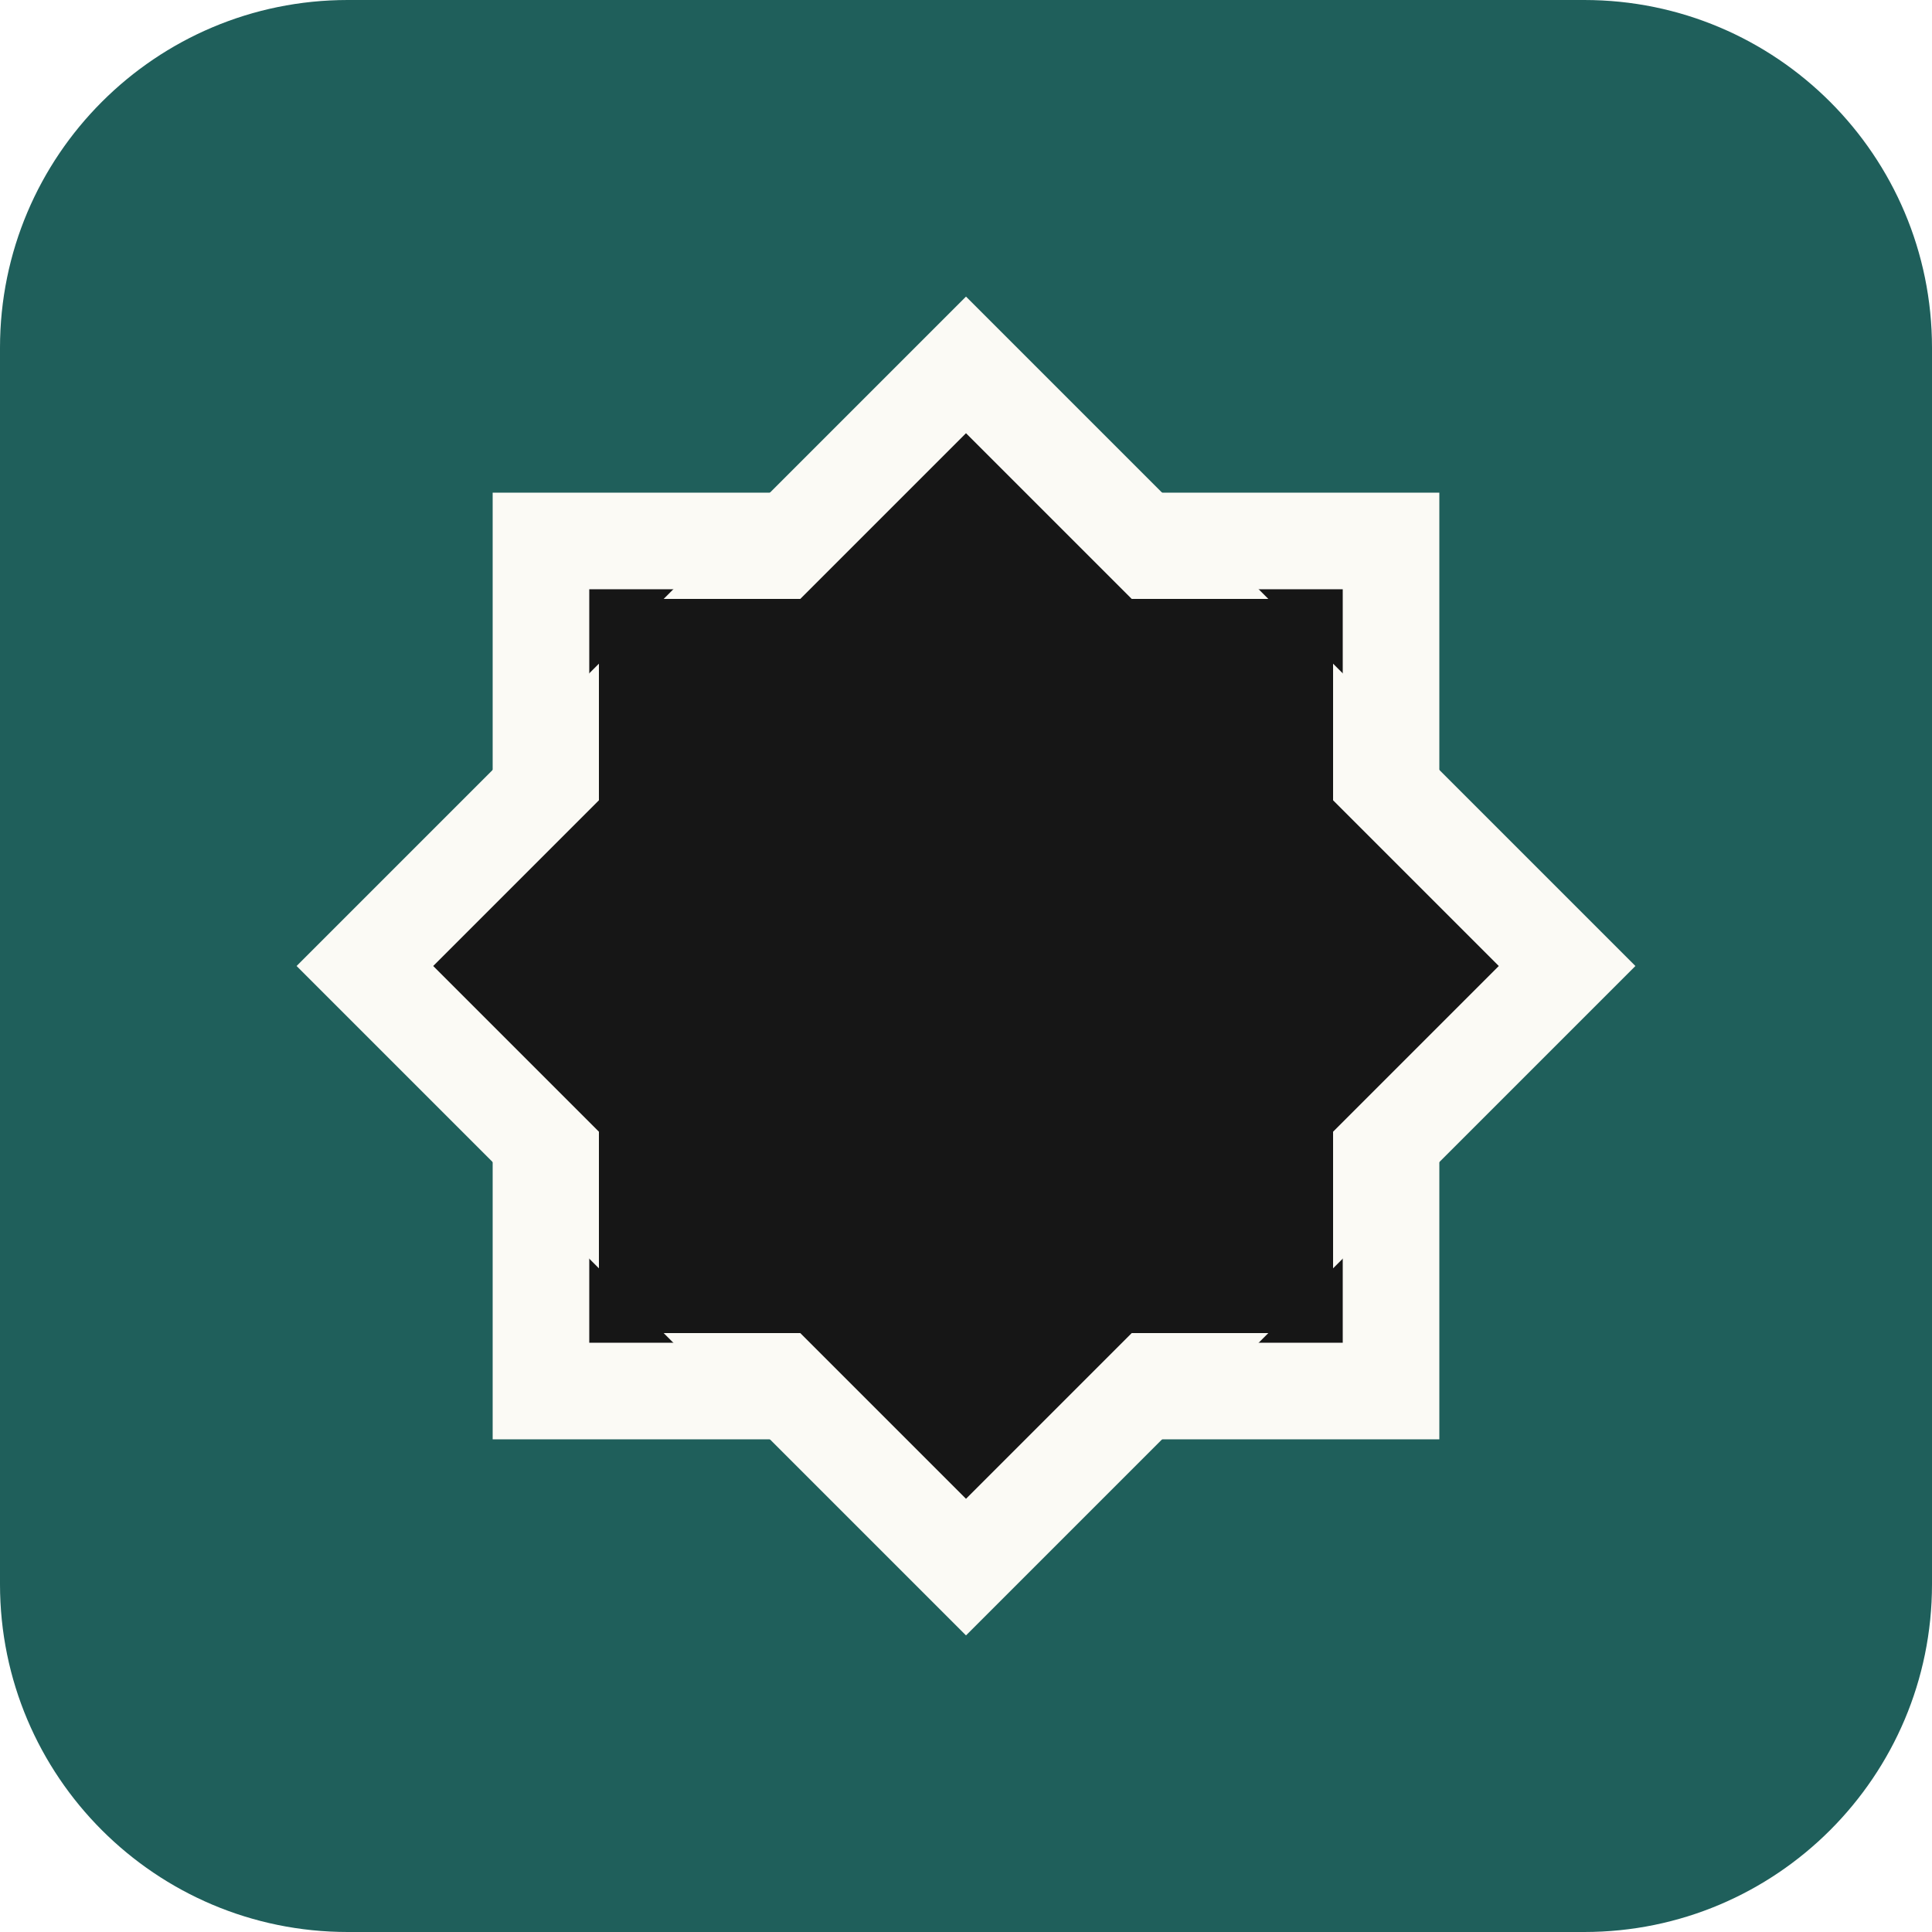
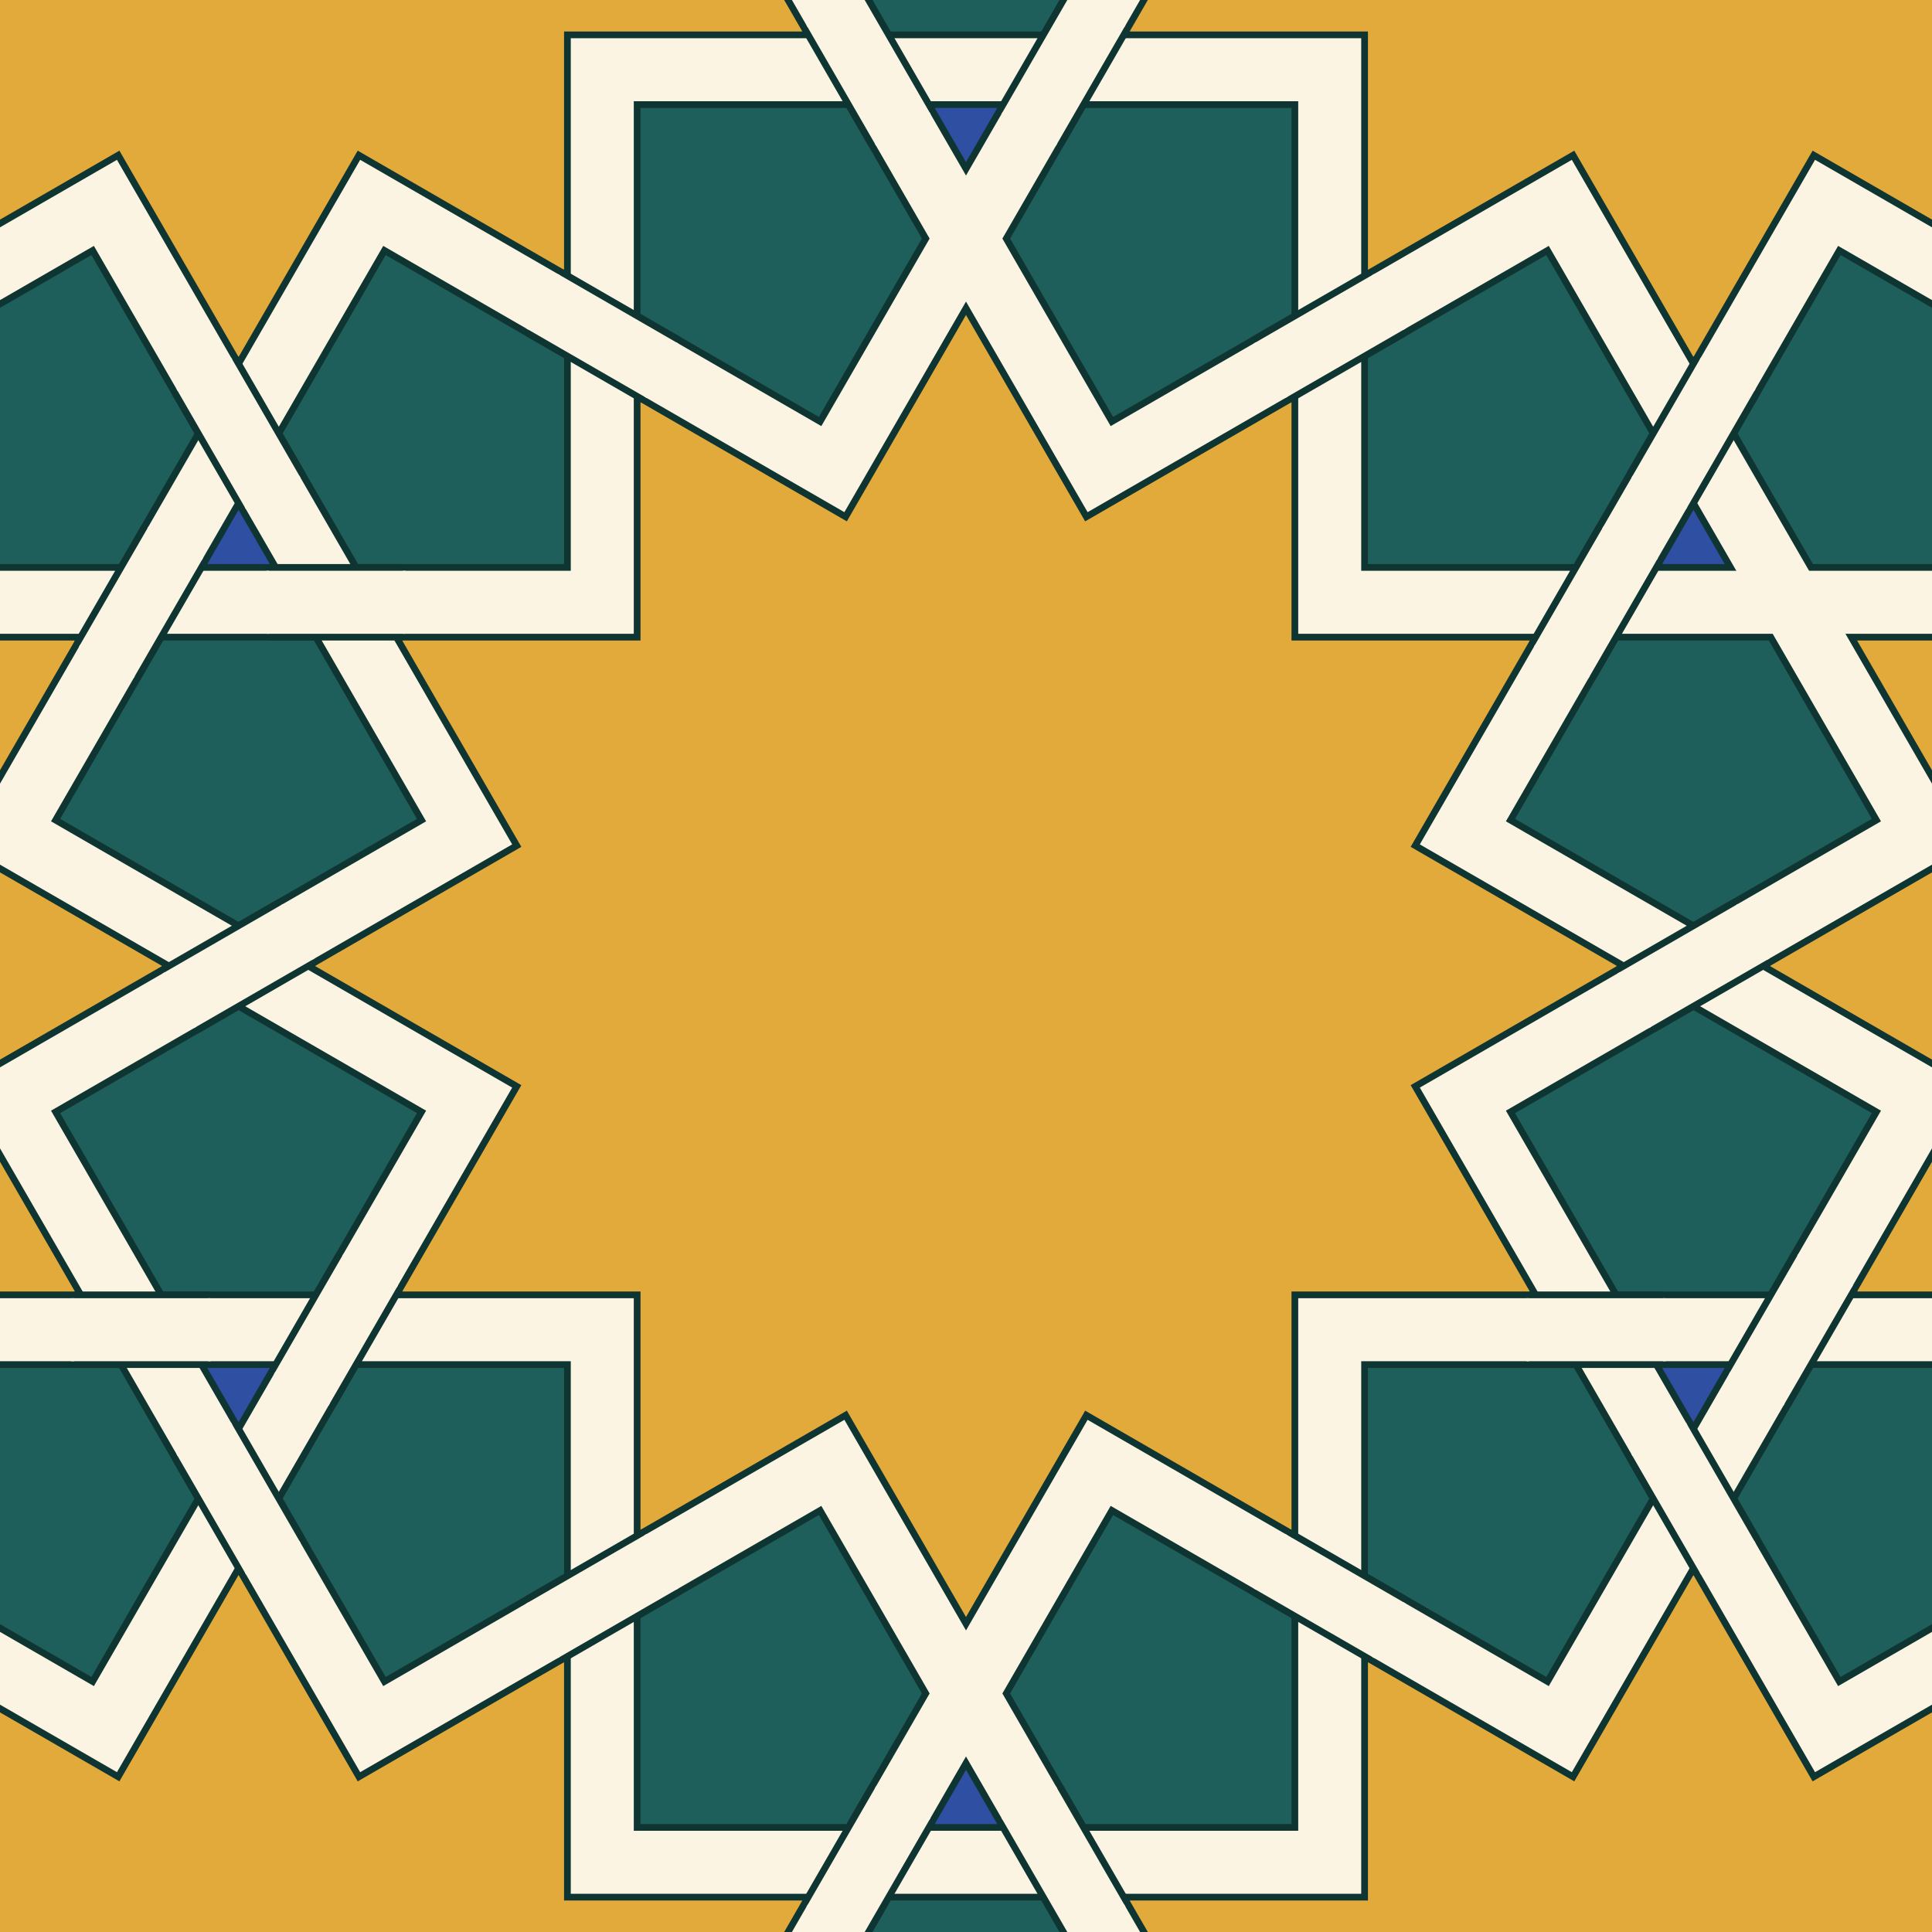
- <svg xmlns="http://www.w3.org/2000/svg" viewBox="0 0 100 100">
-   <rect width="100" height="100" rx="18" fill="#1f5f5b" />
-   <g transform="translate(50 50)" fill="#161616" stroke="#fbfaf5" stroke-width="5" stroke-linejoin="miter">
-     <rect x="-22" y="-22" width="44" height="44" />
-     <rect x="-22" y="-22" width="44" height="44" transform="rotate(45)" />
-   </g>
-   <g transform="translate(50 50)" fill="#161616">
-     <rect x="-19" y="-19" width="38" height="38" />
-     <rect x="-19" y="-19" width="38" height="38" transform="rotate(45)" />
+ <svg xmlns="http://www.w3.org/2000/svg" viewBox="-11.5 -11.5 23 23" width="1024" height="1024" preserveAspectRatio="xMidYMid meet">
+   <defs>
+     <clipPath id="lz1clip">
+       <rect x="-11.5" y="-11.5" width="23" height="23" />
+     </clipPath>
+   </defs>
+   <g clip-path="url(#lz1clip)">
+     <rect x="-11.5" y="-11.5" width="23" height="23" fill="#fbf4e2" />
+     <g>
+       <polygon data-i="0" points="-14.575,-16.585 -16.16,-19.33 -12.99,-19.33 -12.99,-22.5 -10.245,-20.915 -8.66,-23.66 -7.075,-20.915 -4.33,-22.5 -4.33,-19.33 -1.16,-19.33 -2.745,-16.585 0,-15 -2.745,-13.415 -1.16,-10.67 -4.33,-10.67 -4.33,-7.5 -7.075,-9.085 -8.66,-6.34 -10.245,-9.085 -12.99,-7.5 -12.99,-10.67 -16.16,-10.67 -14.575,-13.415 -17.32,-15" fill="#e2a93b" stroke="#e2a93b" stroke-width="0.02" />
+       <polygon data-i="1" points="-10.245,-9.085 -8.66,-6.34 -9.82,-4.33 -12.99,-4.33 -12.99,-7.5" fill="#1f5f5b" stroke="#1f5f5b" stroke-width="0.02" />
+       <polygon data-i="2" points="-8.66,-6.34 -7.5,-4.33 -9.82,-4.33" fill="#2f4fa3" stroke="#2f4fa3" stroke-width="0.02" />
+       <polygon data-i="3" points="-7.5,-4.33 -8.66,-6.34 -7.075,-9.085 -4.33,-7.5 -4.33,-4.33" fill="#1f5f5b" stroke="#1f5f5b" stroke-width="0.02" />
+       <polygon data-i="4" points="-7.5,-4.33 -5.915,-1.585 -8.66,0 -11.405,-1.585 -9.82,-4.33" fill="#1f5f5b" stroke="#1f5f5b" stroke-width="0.02" />
+       <polygon data-i="5" points="-1.16,-10.67 0,-8.66 -1.585,-5.915 -4.33,-7.5 -4.33,-10.67" fill="#1f5f5b" stroke="#1f5f5b" stroke-width="0.02" />
+       <polygon data-i="7" points="-23.236,-1.585 -24.82,-4.33 -21.651,-4.33 -21.651,-7.5 -18.905,-5.915 -17.32,-8.66 -15.736,-5.915 -12.99,-7.5 -12.99,-4.33 -9.82,-4.33 -11.405,-1.585 -8.66,0 -11.405,1.585 -9.82,4.33 -12.99,4.33 -12.99,7.5 -15.736,5.915 -17.32,8.66 -18.905,5.915 -21.651,7.5 -21.651,4.33 -24.82,4.33 -23.236,1.585 -25.981,0" fill="#e2a93b" stroke="#e2a93b" stroke-width="0.02" />
+       <polygon data-i="9" points="-14.575,13.415 -16.16,10.67 -12.99,10.67 -12.99,7.5 -10.245,9.085 -8.66,6.34 -7.075,9.085 -4.33,7.5 -4.33,10.67 -1.16,10.67 -2.745,13.415 0,15 -2.745,16.585 -1.16,19.33 -4.33,19.33 -4.33,22.5 -7.075,20.915 -8.66,23.66 -10.245,20.915 -12.99,22.5 -12.99,19.33 -16.16,19.33 -14.575,16.585 -17.32,15" fill="#e2a93b" stroke="#e2a93b" stroke-width="0.02" />
+       <polygon data-i="10" points="-9.82,4.33 -11.405,1.585 -8.66,0 -5.915,1.585 -7.5,4.33" fill="#1f5f5b" stroke="#1f5f5b" stroke-width="0.02" />
+       <polygon data-i="11" points="-9.82,4.33 -8.66,6.34 -10.245,9.085 -12.99,7.5 -12.99,4.33" fill="#1f5f5b" stroke="#1f5f5b" stroke-width="0.02" />
+       <polygon data-i="12" points="-8.66,6.34 -9.82,4.33 -7.5,4.33" fill="#2f4fa3" stroke="#2f4fa3" stroke-width="0.02" />
+       <polygon data-i="13" points="-7.075,9.085 -8.66,6.34 -7.5,4.33 -4.33,4.33 -4.33,7.5" fill="#1f5f5b" stroke="#1f5f5b" stroke-width="0.02" />
+       <polygon data-i="14" points="-1.585,5.915 0,8.66 -1.16,10.67 -4.33,10.67 -4.33,7.5" fill="#1f5f5b" stroke="#1f5f5b" stroke-width="0.02" />
+       <polygon data-i="15" points="2.745,-16.585 1.16,-19.33 4.33,-19.33 4.33,-22.5 7.075,-20.915 8.66,-23.66 10.245,-20.915 12.99,-22.5 12.99,-19.33 16.16,-19.33 14.575,-16.585 17.32,-15 14.575,-13.415 16.16,-10.67 12.99,-10.67 12.99,-7.5 10.245,-9.085 8.66,-6.34 7.075,-9.085 4.33,-7.5 4.33,-10.67 1.16,-10.67 2.745,-13.415 0,-15" fill="#e2a93b" stroke="#e2a93b" stroke-width="0.02" />
+       <polygon data-i="16" points="7.075,-9.085 8.66,-6.34 7.5,-4.33 4.33,-4.33 4.33,-7.5" fill="#1f5f5b" stroke="#1f5f5b" stroke-width="0.02" />
+       <polygon data-i="17" points="8.66,-6.34 9.82,-4.33 7.5,-4.33" fill="#2f4fa3" stroke="#2f4fa3" stroke-width="0.02" />
+       <polygon data-i="18" points="9.82,-4.33 8.66,-6.34 10.245,-9.085 12.99,-7.5 12.99,-4.33" fill="#1f5f5b" stroke="#1f5f5b" stroke-width="0.02" />
+       <polygon data-i="19" points="9.82,-4.33 11.405,-1.585 8.66,0 5.915,-1.585 7.5,-4.33" fill="#1f5f5b" stroke="#1f5f5b" stroke-width="0.02" />
+       <polygon data-i="21" points="-1.16,-10.67 -2.745,-13.415 0,-15 2.745,-13.415 1.16,-10.67" fill="#1f5f5b" stroke="#1f5f5b" stroke-width="0.02" />
+       <polygon data-i="22" points="0,-8.66 -1.16,-10.67 1.16,-10.67" fill="#2f4fa3" stroke="#2f4fa3" stroke-width="0.02" />
+       <polygon data-i="23" points="1.585,-5.915 0,-8.66 1.16,-10.67 4.33,-10.67 4.33,-7.5" fill="#1f5f5b" stroke="#1f5f5b" stroke-width="0.02" />
+       <polygon data-i="24" points="-5.915,-1.585 -7.5,-4.33 -4.33,-4.33 -4.33,-7.5 -1.585,-5.915 0,-8.66 1.585,-5.915 4.33,-7.5 4.33,-4.33 7.5,-4.33 5.915,-1.585 8.66,0 5.915,1.585 7.5,4.33 4.33,4.33 4.33,7.5 1.585,5.915 0,8.66 -1.585,5.915 -4.33,7.5 -4.33,4.33 -7.5,4.33 -5.915,1.585 -8.66,0" fill="#e2a93b" stroke="#e2a93b" stroke-width="0.02" />
+       <polygon data-i="25" points="0,8.66 1.16,10.67 -1.16,10.67" fill="#2f4fa3" stroke="#2f4fa3" stroke-width="0.02" />
+       <polygon data-i="26" points="1.16,10.67 0,8.66 1.585,5.915 4.33,7.5 4.33,10.67" fill="#1f5f5b" stroke="#1f5f5b" stroke-width="0.02" />
+       <polygon data-i="27" points="1.16,10.67 2.745,13.415 0,15 -2.745,13.415 -1.16,10.67" fill="#1f5f5b" stroke="#1f5f5b" stroke-width="0.02" />
+       <polygon data-i="28" points="2.745,13.415 1.16,10.67 4.33,10.67 4.33,7.5 7.075,9.085 8.66,6.34 10.245,9.085 12.99,7.5 12.99,10.67 16.16,10.67 14.575,13.415 17.32,15 14.575,16.585 16.16,19.33 12.99,19.33 12.99,22.5 10.245,20.915 8.66,23.66 7.075,20.915 4.33,22.5 4.33,19.33 1.16,19.33 2.745,16.585 0,15" fill="#e2a93b" stroke="#e2a93b" stroke-width="0.02" />
+       <polygon data-i="29" points="7.5,4.33 5.915,1.585 8.66,0 11.405,1.585 9.82,4.33" fill="#1f5f5b" stroke="#1f5f5b" stroke-width="0.02" />
+       <polygon data-i="30" points="7.5,4.33 8.66,6.34 7.075,9.085 4.33,7.5 4.33,4.33" fill="#1f5f5b" stroke="#1f5f5b" stroke-width="0.02" />
+       <polygon data-i="31" points="8.66,6.34 7.5,4.33 9.82,4.33" fill="#2f4fa3" stroke="#2f4fa3" stroke-width="0.02" />
+       <polygon data-i="32" points="10.245,9.085 8.66,6.34 9.82,4.33 12.99,4.33 12.99,7.5" fill="#1f5f5b" stroke="#1f5f5b" stroke-width="0.02" />
+       <polygon data-i="34" points="11.405,-1.585 9.82,-4.33 12.99,-4.33 12.99,-7.5 15.736,-5.915 17.32,-8.66 18.905,-5.915 21.651,-7.5 21.651,-4.33 24.82,-4.33 23.236,-1.585 25.981,0 23.236,1.585 24.82,4.33 21.651,4.33 21.651,7.5 18.905,5.915 17.32,8.66 15.736,5.915 12.99,7.5 12.99,4.33 9.82,4.33 11.405,1.585 8.66,0" fill="#e2a93b" stroke="#e2a93b" stroke-width="0.02" />
+     </g>
+     <g pointer-events="none">
+       <path d="M-15.736,-5.915L-12.99,-7.5L-10.245,-9.085L-8.66,-6.34L-7.5,-4.33L-5.915,-1.585L-8.66,0L-11.405,1.585L-9.82,4.33L-8.66,6.34L-7.075,9.085L-4.33,7.5L-1.585,5.915L0,8.66L1.16,10.67L2.745,13.415L0,15L-2.745,13.415L-1.16,10.67L0,8.66L1.585,5.915L4.33,7.5L7.075,9.085L8.66,6.34L9.82,4.33L11.405,1.585L8.66,0L5.915,-1.585L7.5,-4.33L8.66,-6.34L10.245,-9.085L12.99,-7.5L15.736,-5.915" fill="none" stroke-linejoin="miter" stroke-miterlimit="8" stroke="#0f3532" stroke-width="0.91" />
+       <path d="M-15.736,5.915L-12.99,7.5L-10.245,9.085L-8.66,6.34L-7.5,4.33L-5.915,1.585L-8.66,0L-11.405,-1.585L-9.82,-4.33L-8.66,-6.34L-7.075,-9.085L-4.33,-7.5L-1.585,-5.915L0,-8.66L1.16,-10.67L2.745,-13.415L0,-15L-2.745,-13.415L-1.16,-10.67L0,-8.66L1.585,-5.915L4.33,-7.5L7.075,-9.085L8.66,-6.34L9.82,-4.33L11.405,-1.585L8.66,0L5.915,1.585L7.5,4.33L8.66,6.34L10.245,9.085L12.99,7.5L15.736,5.915" fill="none" stroke-linejoin="miter" stroke-miterlimit="8" stroke="#0f3532" stroke-width="0.91" />
+       <path d="M16.16,-10.67L12.99,-10.67L12.99,-7.5L12.99,-4.33L9.82,-4.33L7.5,-4.33L4.33,-4.33L4.33,-7.5L4.33,-10.67L1.16,-10.67L-1.16,-10.67L-4.33,-10.67L-4.33,-7.5L-4.33,-4.33L-7.5,-4.33L-9.82,-4.33L-12.99,-4.33L-12.99,-7.5L-12.99,-10.67L-16.16,-10.67" fill="none" stroke-linejoin="miter" stroke-miterlimit="8" stroke="#0f3532" stroke-width="0.91" />
+       <path d="M-16.16,10.67L-12.99,10.67L-12.99,7.5L-12.99,4.33L-9.82,4.33L-7.5,4.33L-4.33,4.33L-4.33,7.5L-4.33,10.67L-1.16,10.67L1.16,10.67L4.33,10.67L4.33,7.5L4.33,4.33L7.5,4.33L9.82,4.33L12.99,4.33L12.99,7.5L12.99,10.67L16.16,10.67" fill="none" stroke-linejoin="miter" stroke-miterlimit="8" stroke="#0f3532" stroke-width="0.91" />
+       <path d="M-15.736,-5.915L-12.99,-7.5L-10.245,-9.085L-8.66,-6.34L-7.5,-4.33L-5.915,-1.585L-8.66,0L-11.405,1.585L-9.82,4.33L-8.66,6.34L-7.075,9.085L-4.33,7.5L-1.585,5.915L0,8.66L1.16,10.67L2.745,13.415L0,15L-2.745,13.415L-1.16,10.67L0,8.66L1.585,5.915L4.33,7.5L7.075,9.085L8.66,6.34L9.82,4.33L11.405,1.585L8.66,0L5.915,-1.585L7.5,-4.33L8.66,-6.34L10.245,-9.085L12.99,-7.5L15.736,-5.915" fill="none" stroke-linejoin="miter" stroke-miterlimit="8" stroke="#fbf4e2" stroke-width="0.75" />
+       <path d="M-15.736,5.915L-12.99,7.5L-10.245,9.085L-8.66,6.34L-7.5,4.33L-5.915,1.585L-8.66,0L-11.405,-1.585L-9.82,-4.33L-8.66,-6.34L-7.075,-9.085L-4.33,-7.5L-1.585,-5.915L0,-8.66L1.16,-10.67L2.745,-13.415L0,-15L-2.745,-13.415L-1.16,-10.67L0,-8.66L1.585,-5.915L4.33,-7.5L7.075,-9.085L8.66,-6.34L9.82,-4.33L11.405,-1.585L8.66,0L5.915,1.585L7.5,4.33L8.66,6.34L10.245,9.085L12.99,7.5L15.736,5.915" fill="none" stroke-linejoin="miter" stroke-miterlimit="8" stroke="#fbf4e2" stroke-width="0.75" />
+       <path d="M16.16,-10.67L12.99,-10.67L12.99,-7.5L12.99,-4.33L9.82,-4.33L7.5,-4.33L4.33,-4.33L4.33,-7.5L4.33,-10.67L1.16,-10.67L-1.16,-10.67L-4.33,-10.67L-4.33,-7.5L-4.33,-4.33L-7.5,-4.33L-9.82,-4.33L-12.99,-4.33L-12.99,-7.5L-12.99,-10.67L-16.16,-10.67" fill="none" stroke-linejoin="miter" stroke-miterlimit="8" stroke="#fbf4e2" stroke-width="0.75" />
+       <path d="M-16.16,10.67L-12.99,10.67L-12.99,7.5L-12.99,4.33L-9.82,4.33L-7.5,4.33L-4.33,4.33L-4.33,7.5L-4.33,10.67L-1.16,10.67L1.16,10.67L4.33,10.67L4.33,7.5L4.33,4.33L7.5,4.33L9.82,4.33L12.99,4.33L12.99,7.5L12.99,10.67L16.16,10.67" fill="none" stroke-linejoin="miter" stroke-miterlimit="8" stroke="#fbf4e2" stroke-width="0.75" />
+       <line x1="-12.99" y1="-6.702" x2="-12.99" y2="-8.298" stroke="#0f3532" stroke-width="0.91" />
+       <line x1="-12.99" y1="-6.672" x2="-12.99" y2="-8.328" stroke="#fbf4e2" stroke-width="0.75" />
+       <line x1="-9.059" y1="-7.031" x2="-8.261" y2="-5.649" stroke="#0f3532" stroke-width="0.91" />
+       <line x1="-9.074" y1="-7.057" x2="-8.246" y2="-5.623" stroke="#fbf4e2" stroke-width="0.75" />
+       <line x1="-6.702" y1="-4.33" x2="-8.298" y2="-4.33" stroke="#0f3532" stroke-width="0.91" />
+       <line x1="-6.672" y1="-4.33" x2="-8.328" y2="-4.33" stroke="#fbf4e2" stroke-width="0.75" />
+       <line x1="-7.969" y1="-0.399" x2="-9.351" y2="0.399" stroke="#0f3532" stroke-width="0.91" />
+       <line x1="-7.943" y1="-0.414" x2="-9.377" y2="0.414" stroke="#fbf4e2" stroke-width="0.75" />
+       <line x1="-10.619" y1="4.33" x2="-9.022" y2="4.33" stroke="#0f3532" stroke-width="0.91" />
+       <line x1="-10.649" y1="4.33" x2="-8.992" y2="4.33" stroke="#fbf4e2" stroke-width="0.75" />
+       <line x1="-9.059" y1="5.649" x2="-8.261" y2="7.031" stroke="#0f3532" stroke-width="0.91" />
+       <line x1="-9.074" y1="5.623" x2="-8.246" y2="7.057" stroke="#fbf4e2" stroke-width="0.75" />
+       <line x1="-5.021" y1="7.899" x2="-3.639" y2="7.101" stroke="#0f3532" stroke-width="0.91" />
+       <line x1="-5.047" y1="7.914" x2="-3.613" y2="7.086" stroke="#fbf4e2" stroke-width="0.75" />
+       <line x1="0.761" y1="9.979" x2="1.559" y2="11.361" stroke="#0f3532" stroke-width="0.91" />
+       <line x1="0.746" y1="9.953" x2="1.574" y2="11.387" stroke="#fbf4e2" stroke-width="0.75" />
+       <line x1="-1.559" y1="11.361" x2="-0.761" y2="9.979" stroke="#0f3532" stroke-width="0.91" />
+       <line x1="-1.574" y1="11.387" x2="-0.746" y2="9.953" stroke="#fbf4e2" stroke-width="0.75" />
+       <line x1="3.639" y1="7.101" x2="5.021" y2="7.899" stroke="#0f3532" stroke-width="0.91" />
+       <line x1="3.613" y1="7.086" x2="5.047" y2="7.914" stroke="#fbf4e2" stroke-width="0.75" />
+       <line x1="8.261" y1="5.649" x2="9.059" y2="7.031" stroke="#0f3532" stroke-width="0.91" />
+       <line x1="8.246" y1="5.623" x2="9.074" y2="7.057" stroke="#fbf4e2" stroke-width="0.75" />
+       <line x1="9.421" y1="5.021" x2="10.22" y2="3.639" stroke="#0f3532" stroke-width="0.91" />
+       <line x1="9.406" y1="5.047" x2="10.235" y2="3.613" stroke="#fbf4e2" stroke-width="0.75" />
+       <line x1="9.351" y1="-0.399" x2="7.969" y2="0.399" stroke="#0f3532" stroke-width="0.91" />
+       <line x1="9.377" y1="-0.414" x2="7.943" y2="0.414" stroke="#fbf4e2" stroke-width="0.75" />
+       <line x1="7.101" y1="-3.639" x2="7.899" y2="-5.021" stroke="#0f3532" stroke-width="0.91" />
+       <line x1="7.086" y1="-3.613" x2="7.914" y2="-5.047" stroke="#fbf4e2" stroke-width="0.75" />
+       <line x1="8.261" y1="-5.649" x2="9.059" y2="-7.031" stroke="#0f3532" stroke-width="0.91" />
+       <line x1="8.246" y1="-5.623" x2="9.074" y2="-7.057" stroke="#fbf4e2" stroke-width="0.75" />
+       <line x1="12.99" y1="-8.298" x2="12.99" y2="-6.702" stroke="#0f3532" stroke-width="0.91" />
+       <line x1="12.99" y1="-8.328" x2="12.99" y2="-6.672" stroke="#fbf4e2" stroke-width="0.75" />
+       <line x1="-13.682" y1="7.101" x2="-12.299" y2="7.899" stroke="#0f3532" stroke-width="0.91" />
+       <line x1="-13.708" y1="7.086" x2="-12.273" y2="7.914" stroke="#fbf4e2" stroke-width="0.75" />
+       <line x1="-7.899" y1="5.021" x2="-7.101" y2="3.639" stroke="#0f3532" stroke-width="0.91" />
+       <line x1="-7.914" y1="5.047" x2="-7.086" y2="3.613" stroke="#fbf4e2" stroke-width="0.75" />
+       <line x1="-10.22" y1="-3.639" x2="-9.421" y2="-5.021" stroke="#0f3532" stroke-width="0.91" />
+       <line x1="-10.235" y1="-3.613" x2="-9.406" y2="-5.047" stroke="#fbf4e2" stroke-width="0.75" />
+       <line x1="-5.021" y1="-7.899" x2="-3.639" y2="-7.101" stroke="#0f3532" stroke-width="0.91" />
+       <line x1="-5.047" y1="-7.914" x2="-3.613" y2="-7.086" stroke="#fbf4e2" stroke-width="0.75" />
+       <line x1="0.761" y1="-9.979" x2="1.559" y2="-11.361" stroke="#0f3532" stroke-width="0.91" />
+       <line x1="0.746" y1="-9.953" x2="1.574" y2="-11.387" stroke="#fbf4e2" stroke-width="0.75" />
+       <line x1="-1.559" y1="-11.361" x2="-0.761" y2="-9.979" stroke="#0f3532" stroke-width="0.91" />
+       <line x1="-1.574" y1="-11.387" x2="-0.746" y2="-9.953" stroke="#fbf4e2" stroke-width="0.75" />
+       <line x1="3.639" y1="-7.101" x2="5.021" y2="-7.899" stroke="#0f3532" stroke-width="0.91" />
+       <line x1="3.613" y1="-7.086" x2="5.047" y2="-7.914" stroke="#fbf4e2" stroke-width="0.75" />
+       <line x1="6.702" y1="4.33" x2="8.298" y2="4.33" stroke="#0f3532" stroke-width="0.91" />
+       <line x1="6.672" y1="4.33" x2="8.328" y2="4.33" stroke="#fbf4e2" stroke-width="0.75" />
+       <line x1="12.99" y1="6.702" x2="12.99" y2="8.298" stroke="#0f3532" stroke-width="0.91" />
+       <line x1="12.99" y1="6.672" x2="12.99" y2="8.328" stroke="#fbf4e2" stroke-width="0.75" />
+     </g>
  </g>
</svg>
